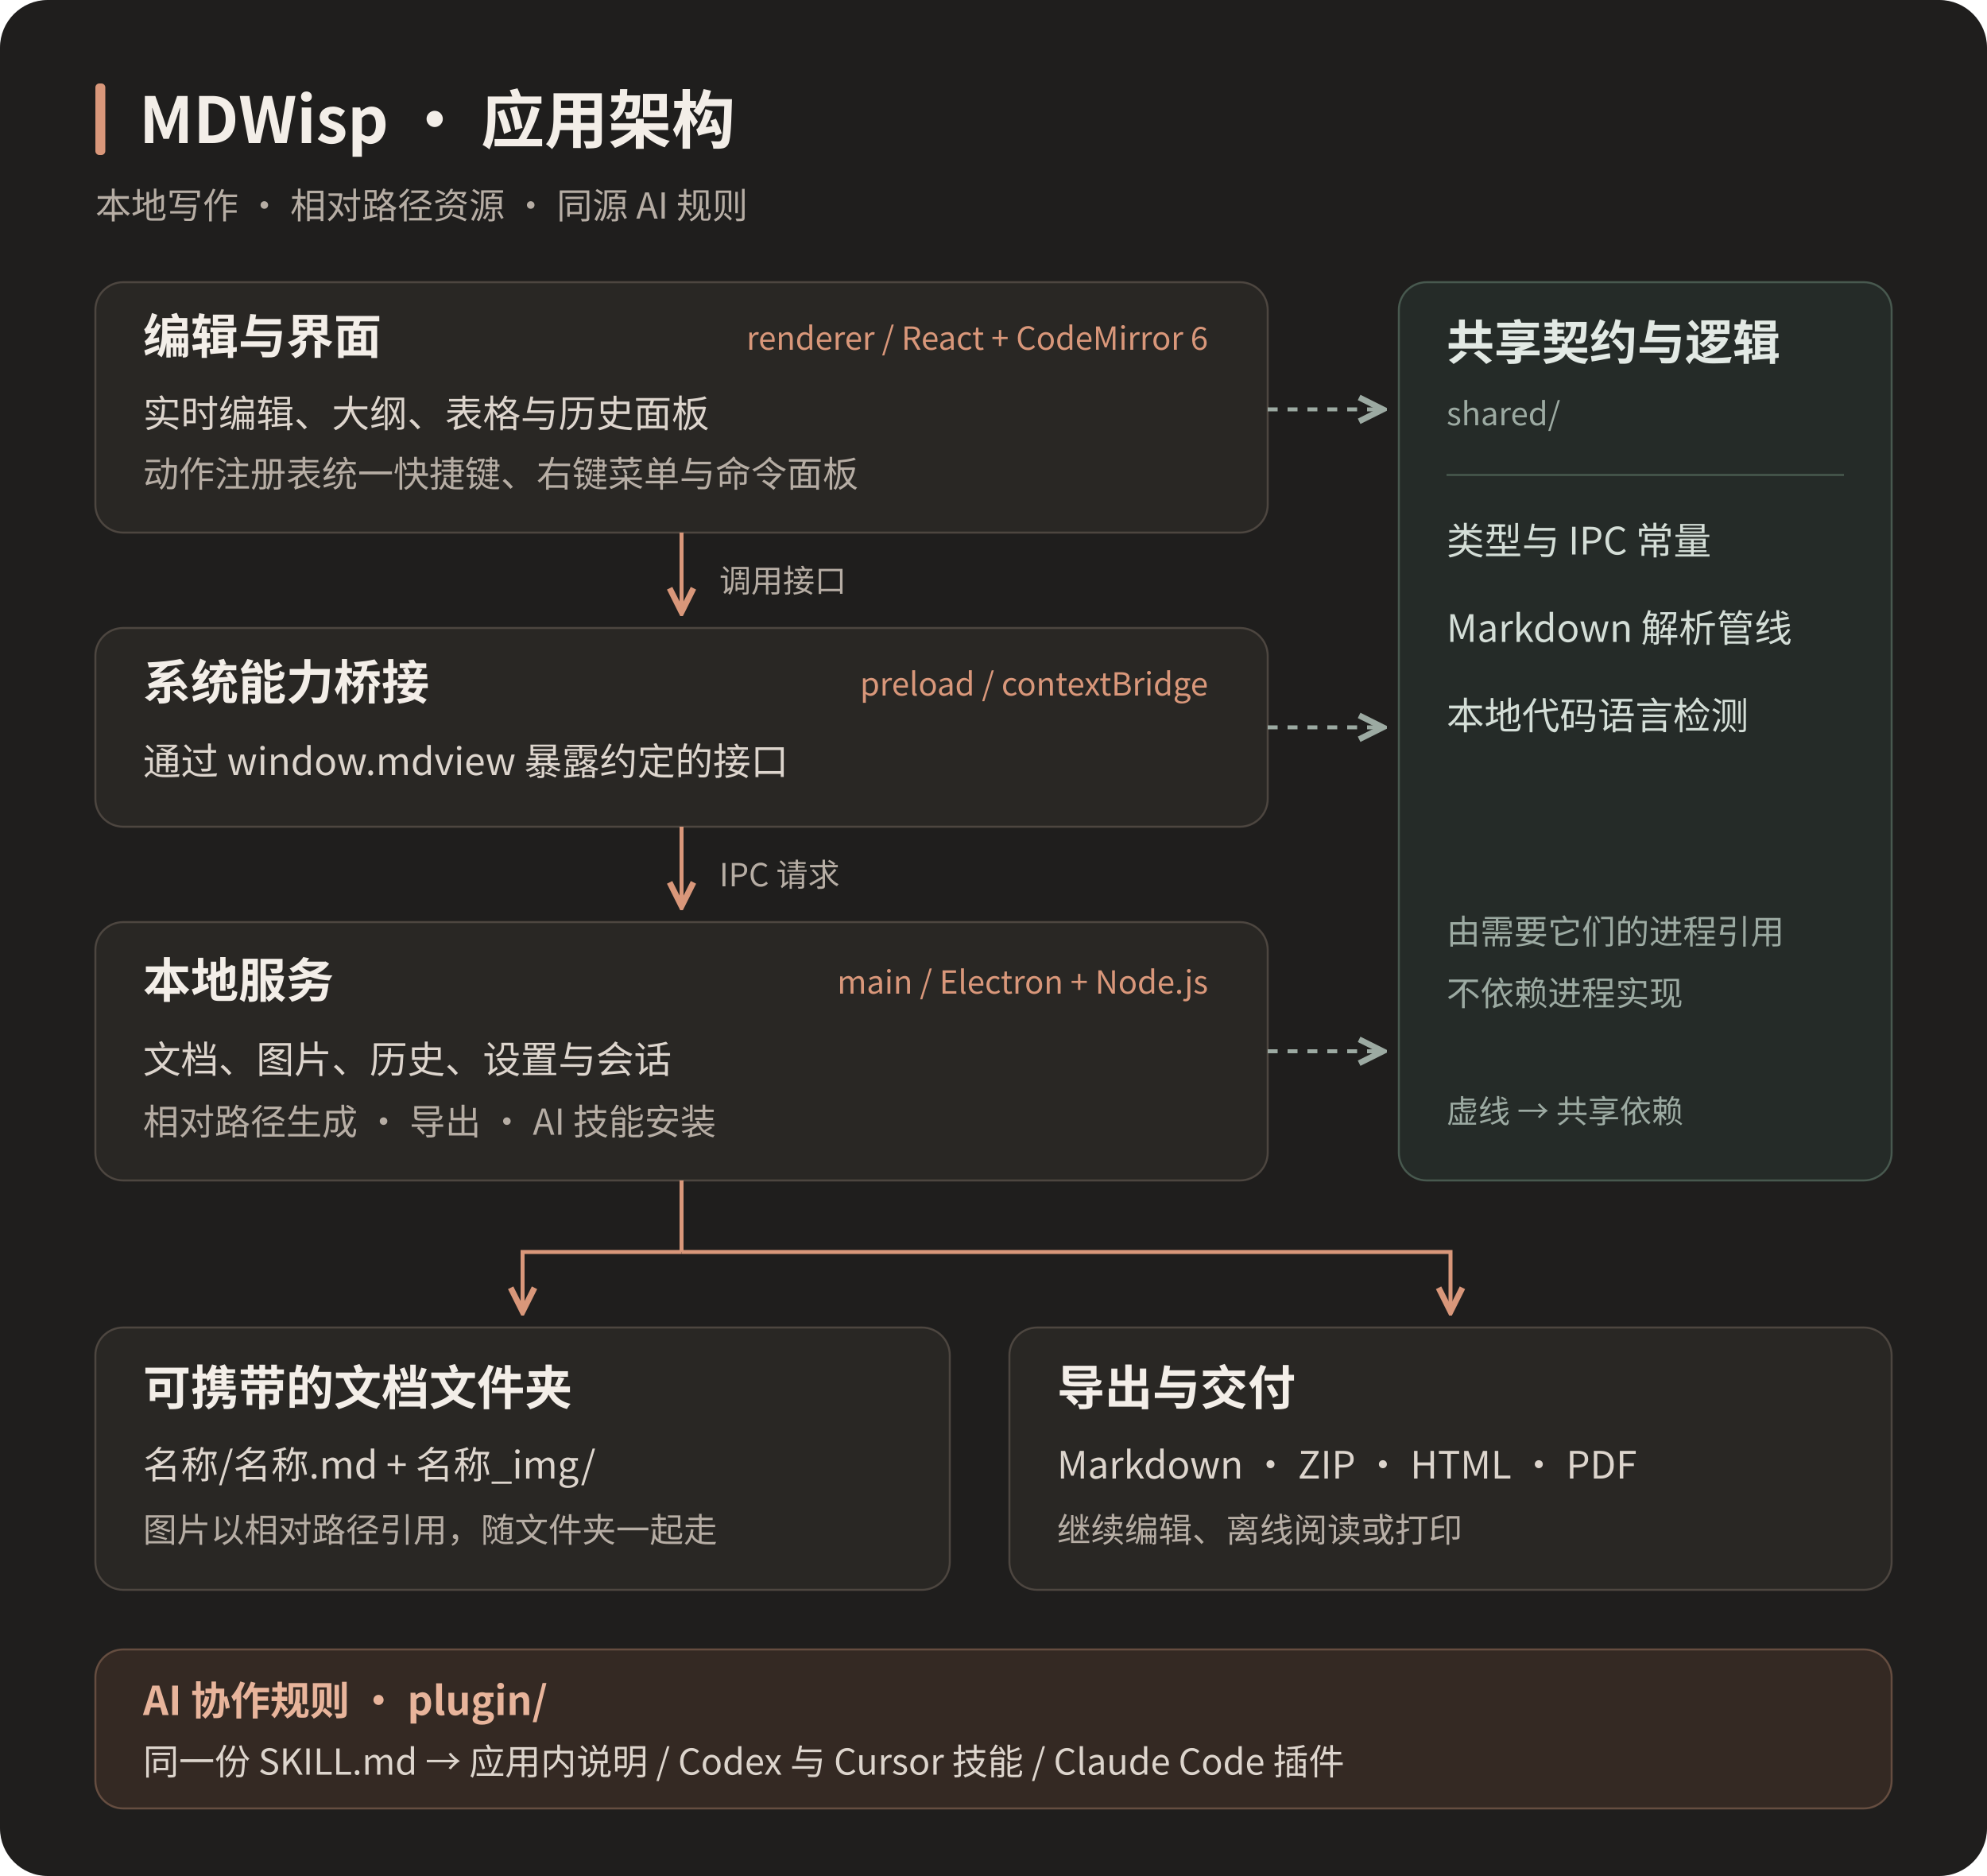
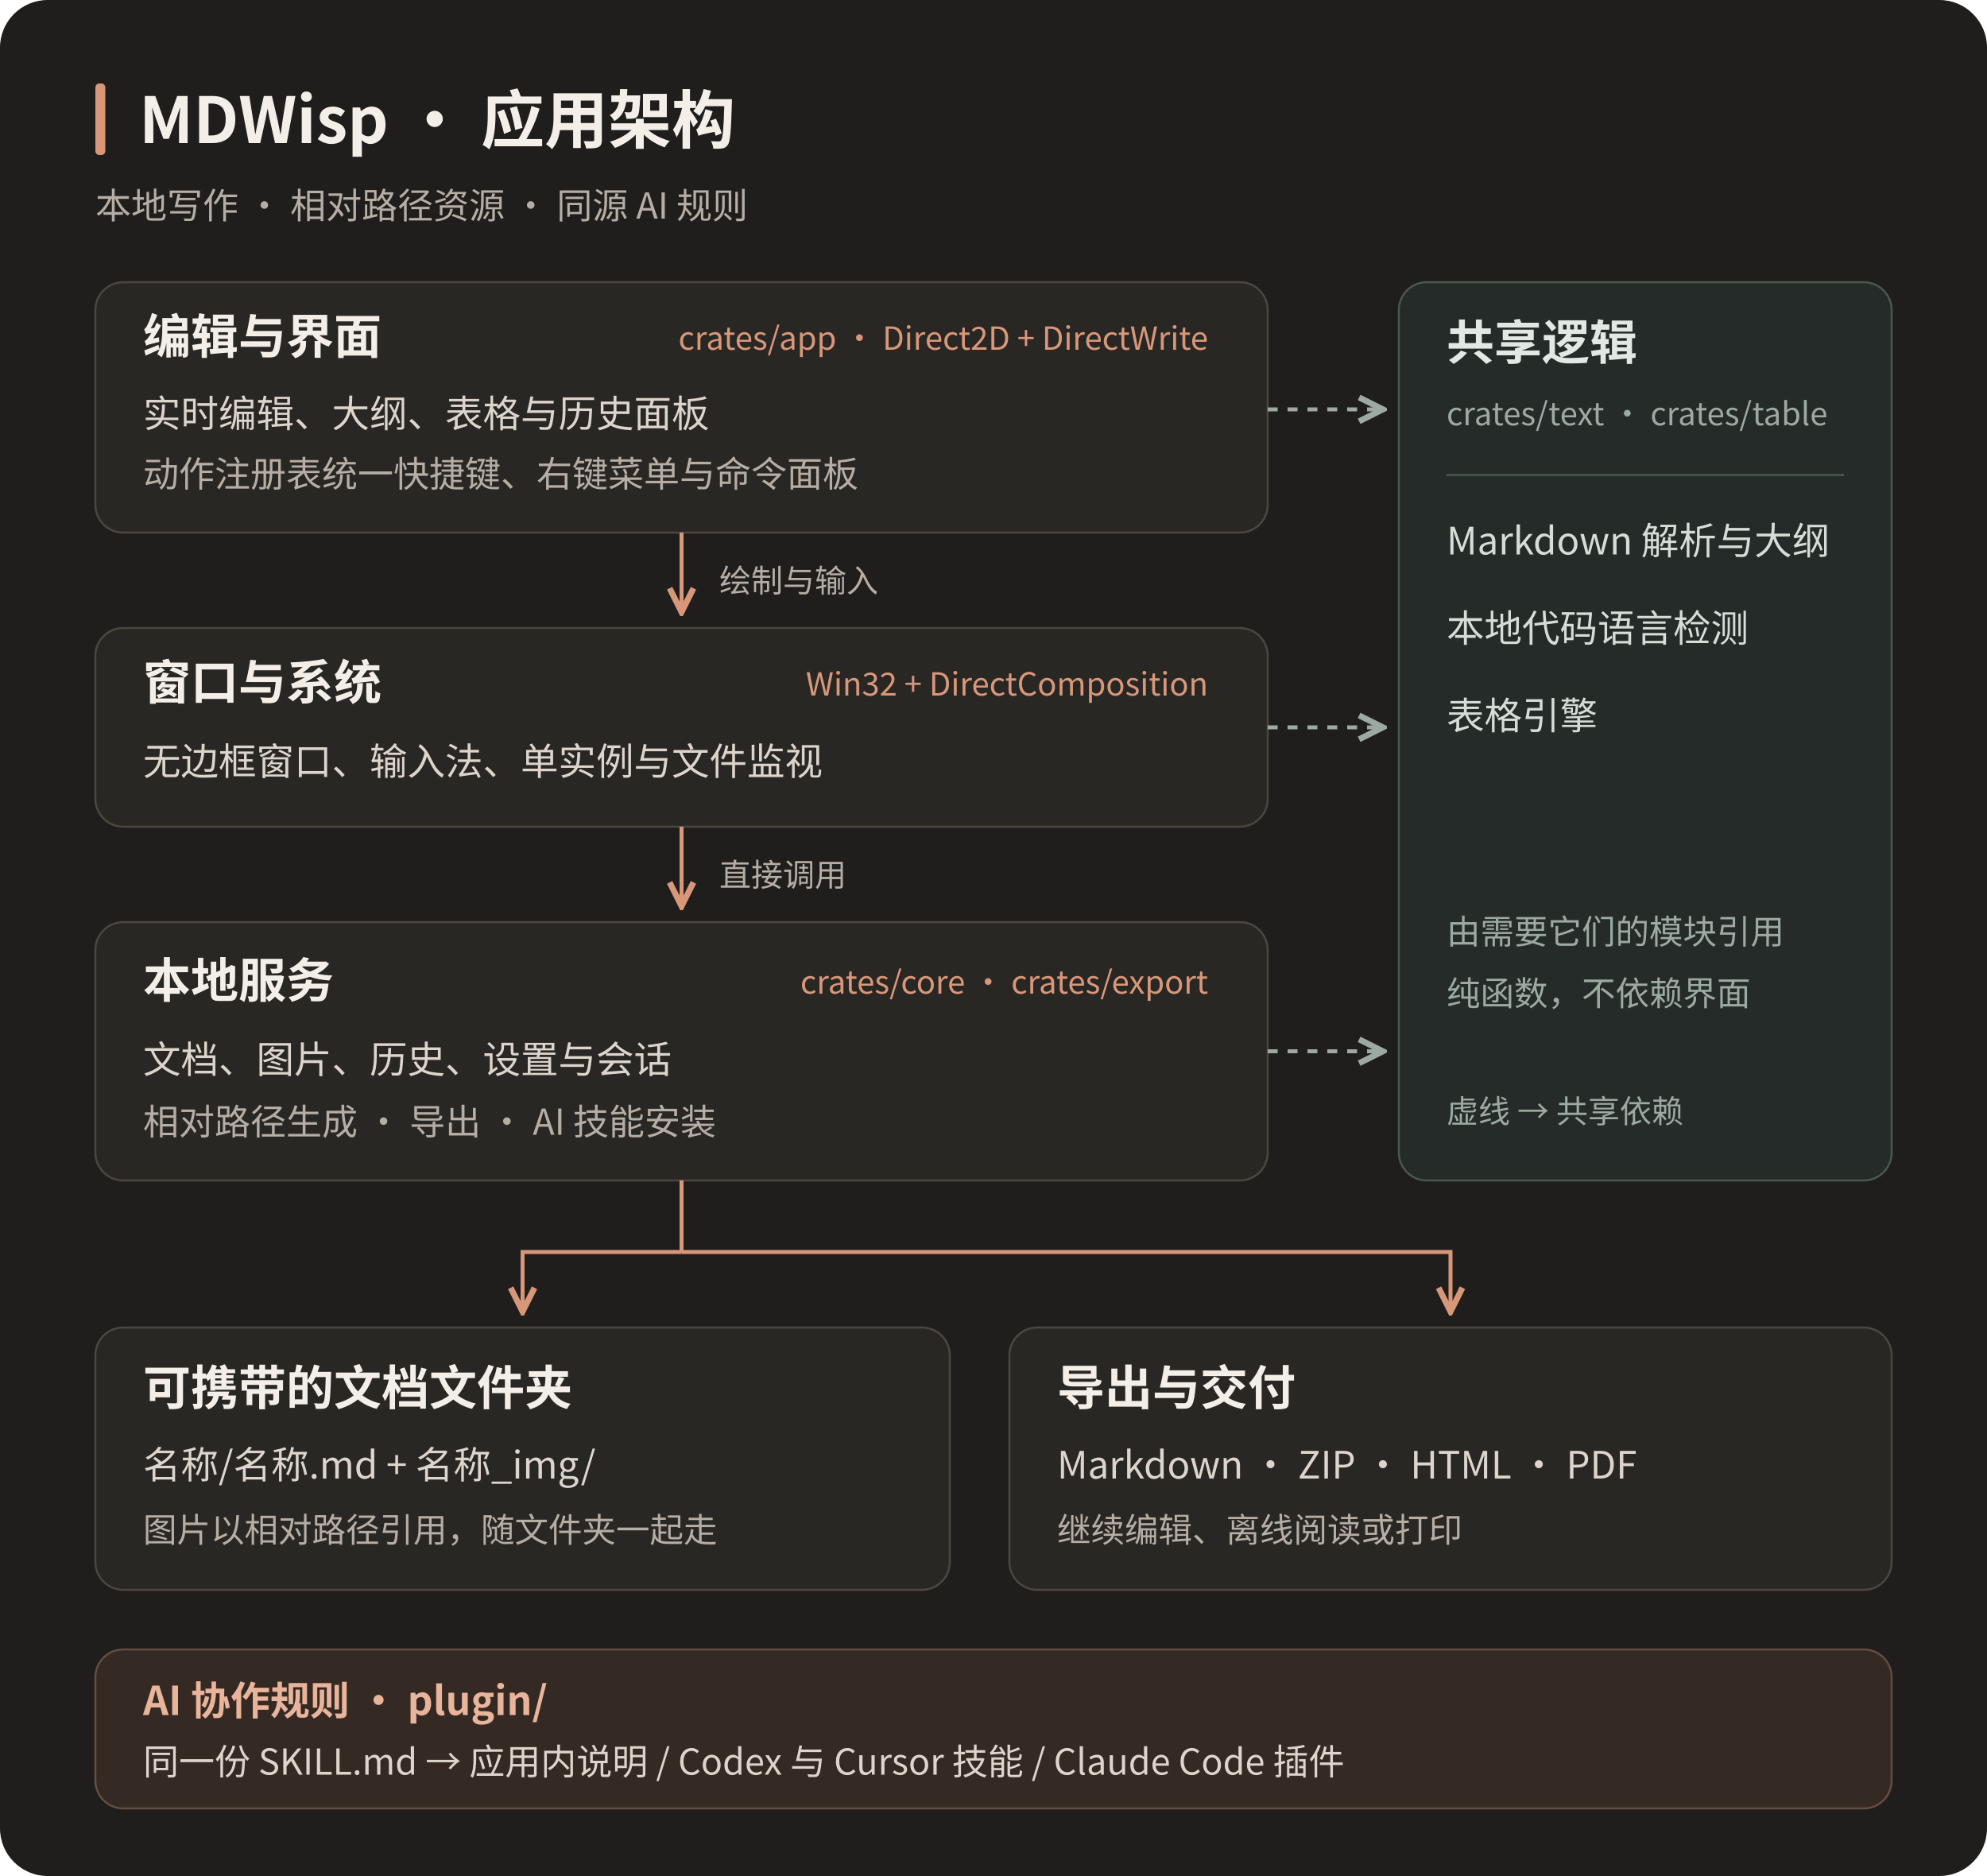
<svg xmlns="http://www.w3.org/2000/svg" width="1000" height="944" viewBox="0 0 1000 944" role="img" aria-labelledby="title desc">
  <defs>
    <marker id="arrow" markerWidth="8" markerHeight="8" refX="7" refY="4" orient="auto">
      <path d="M1 1 L7 4 L1 7" fill="none" stroke="#d9977a" stroke-width="1.5" />
    </marker>
    <marker id="shared-arrow" markerWidth="8" markerHeight="8" refX="7" refY="4" orient="auto">
      <path d="M1 1 L7 4 L1 7" fill="none" stroke="#9caaa2" stroke-width="1.5" />
    </marker>
  </defs>
  <rect width="1000" height="944" rx="24" fill="#1f1e1d" />
  <g font-family="'Microsoft YaHei UI', 'PingFang SC', 'Noto Sans CJK SC', sans-serif">
    <rect x="48" y="42" width="5" height="36" rx="2" fill="#d9977a" />
    <text x="70" y="72" font-size="32" font-weight="700" fill="#f3eee8">MDWisp · 应用架构</text>
    <text x="48" y="110" font-size="18" fill="#b6ada4">本地写作 · 相对路径资源 · 同源 AI 规则</text>
    <g fill="#292724" stroke="#4d4640">
      <rect x="48" y="142" width="590" height="126" rx="14" />
      <rect x="48" y="316" width="590" height="100" rx="14" />
      <rect x="48" y="464" width="590" height="130" rx="14" />
    </g>
    <text x="72" y="178" font-size="24" font-weight="700" fill="#f3eee8">编辑与界面</text>
-     <text x="608" y="176" text-anchor="end" font-size="16" fill="#d9977a">renderer / React + CodeMirror 6</text>
+     <text x="608" y="176" text-anchor="end" font-size="16" fill="#d9977a">crates/app · Direct2D + DirectWrite</text>
    <text x="72" y="215" font-size="19" fill="#ddd5cd">实时编辑、大纲、表格与历史面板</text>
    <text x="72" y="245" font-size="18" fill="#b6ada4">动作注册表统一快捷键、右键菜单与命令面板</text>
-     <text x="72" y="352" font-size="24" font-weight="700" fill="#f3eee8">系统能力桥接</text>
-     <text x="608" y="350" text-anchor="end" font-size="16" fill="#d9977a">preload / contextBridge</text>
-     <text x="72" y="390" font-size="19" fill="#ddd5cd">通过 window.mdview 暴露约定的接口</text>
+     <text x="72" y="352" font-size="24" font-weight="700" fill="#f3eee8">窗口与系统</text>
+     <text x="608" y="350" text-anchor="end" font-size="16" fill="#d9977a">Win32 + DirectComposition</text>
+     <text x="72" y="390" font-size="19" fill="#ddd5cd">无边框窗口、输入法、单实例与文件监视</text>
    <text x="72" y="502" font-size="24" font-weight="700" fill="#f3eee8">本地服务</text>
-     <text x="608" y="500" text-anchor="end" font-size="16" fill="#d9977a">main / Electron + Node.js</text>
+     <text x="608" y="500" text-anchor="end" font-size="16" fill="#d9977a">crates/core · crates/export</text>
    <text x="72" y="540" font-size="19" fill="#ddd5cd">文档、图片、历史、设置与会话</text>
    <text x="72" y="571" font-size="18" fill="#b6ada4">相对路径生成 · 导出 · AI 技能安装</text>
    <g fill="none" stroke="#d9977a" stroke-width="2" marker-end="url(#arrow)">
      <path d="M343 268 V308" />
      <path d="M343 416 V456" />
    </g>
-     <text x="362" y="298" font-size="16" fill="#b6ada4">调用接口</text>
-     <text x="362" y="446" font-size="16" fill="#b6ada4">IPC 请求</text>
+     <text x="362" y="298" font-size="16" fill="#b6ada4">绘制与输入</text>
+     <text x="362" y="446" font-size="16" fill="#b6ada4">直接调用</text>
    <rect x="704" y="142" width="248" height="452" rx="14" fill="#252b28" stroke="#48594f" />
-     <text x="728" y="181" font-size="24" font-weight="700" fill="#e2e9e4">共享契约与逻辑</text>
-     <text x="728" y="214" font-size="16" fill="#9caaa2">shared/</text>
+     <text x="728" y="181" font-size="24" font-weight="700" fill="#e2e9e4">共享逻辑</text>
+     <text x="728" y="214" font-size="16" fill="#9caaa2">crates/text · crates/table</text>
    <path d="M728 239 H928" stroke="#48594f" />
-     <text x="728" y="279" font-size="19" fill="#d4ded7">类型与 IPC 常量</text>
-     <text x="728" y="323" font-size="19" fill="#d4ded7">Markdown 解析管线</text>
-     <text x="728" y="367" font-size="19" fill="#d4ded7">本地代码语言检测</text>
-     <text x="728" y="475" font-size="17" fill="#9caaa2">由需要它们的进程引用</text>
-     <text x="728" y="506" font-size="17" fill="#9caaa2">不依赖进程实现</text>
+     <text x="728" y="279" font-size="19" fill="#d4ded7">Markdown 解析与大纲</text>
+     <text x="728" y="323" font-size="19" fill="#d4ded7">本地代码语言检测</text>
+     <text x="728" y="367" font-size="19" fill="#d4ded7">表格引擎</text>
+     <text x="728" y="475" font-size="17" fill="#9caaa2">由需要它们的模块引用</text>
+     <text x="728" y="506" font-size="17" fill="#9caaa2">纯函数，不依赖界面</text>
    <text x="728" y="565" font-size="16" fill="#9caaa2">虚线 → 共享依赖</text>
    <g fill="none" stroke="#9caaa2" stroke-width="2" stroke-dasharray="5 5" marker-end="url(#shared-arrow)">
      <path d="M638 206 H696" />
      <path d="M638 366 H696" />
      <path d="M638 529 H696" />
    </g>
    <path d="M343 594 V630" fill="none" stroke="#d9977a" stroke-width="2" />
    <g fill="none" stroke="#d9977a" stroke-width="2" marker-end="url(#arrow)">
      <path d="M343 630 H263 V660" />
      <path d="M343 630 H730 V660" />
    </g>
    <rect x="48" y="668" width="430" height="132" rx="14" fill="#292724" stroke="#4d4640" />
    <rect x="508" y="668" width="444" height="132" rx="14" fill="#292724" stroke="#4d4640" />
    <text x="72" y="707" font-size="24" font-weight="700" fill="#f3eee8">可携带的文档文件夹</text>
    <text x="72" y="744" font-size="19" fill="#ddd5cd">名称/名称.md + 名称_img/</text>
    <text x="72" y="776" font-size="17" fill="#b6ada4">图片以相对路径引用，随文件夹一起走</text>
    <text x="532" y="707" font-size="24" font-weight="700" fill="#f3eee8">导出与交付</text>
    <text x="532" y="744" font-size="19" fill="#ddd5cd">Markdown · ZIP · HTML · PDF</text>
    <text x="532" y="776" font-size="17" fill="#b6ada4">继续编辑、离线阅读或打印</text>
    <rect x="48" y="830" width="904" height="80" rx="14" fill="#342923" stroke="#654d40" />
    <text x="72" y="863" font-size="20" font-weight="700" fill="#e8b49b">AI 协作规则 · plugin/</text>
    <text x="72" y="893" font-size="18" fill="#ddd5cd">同一份 SKILL.md → 应用内说明 / Codex 与 Cursor 技能 / Claude Code 插件</text>
  </g>
</svg>
